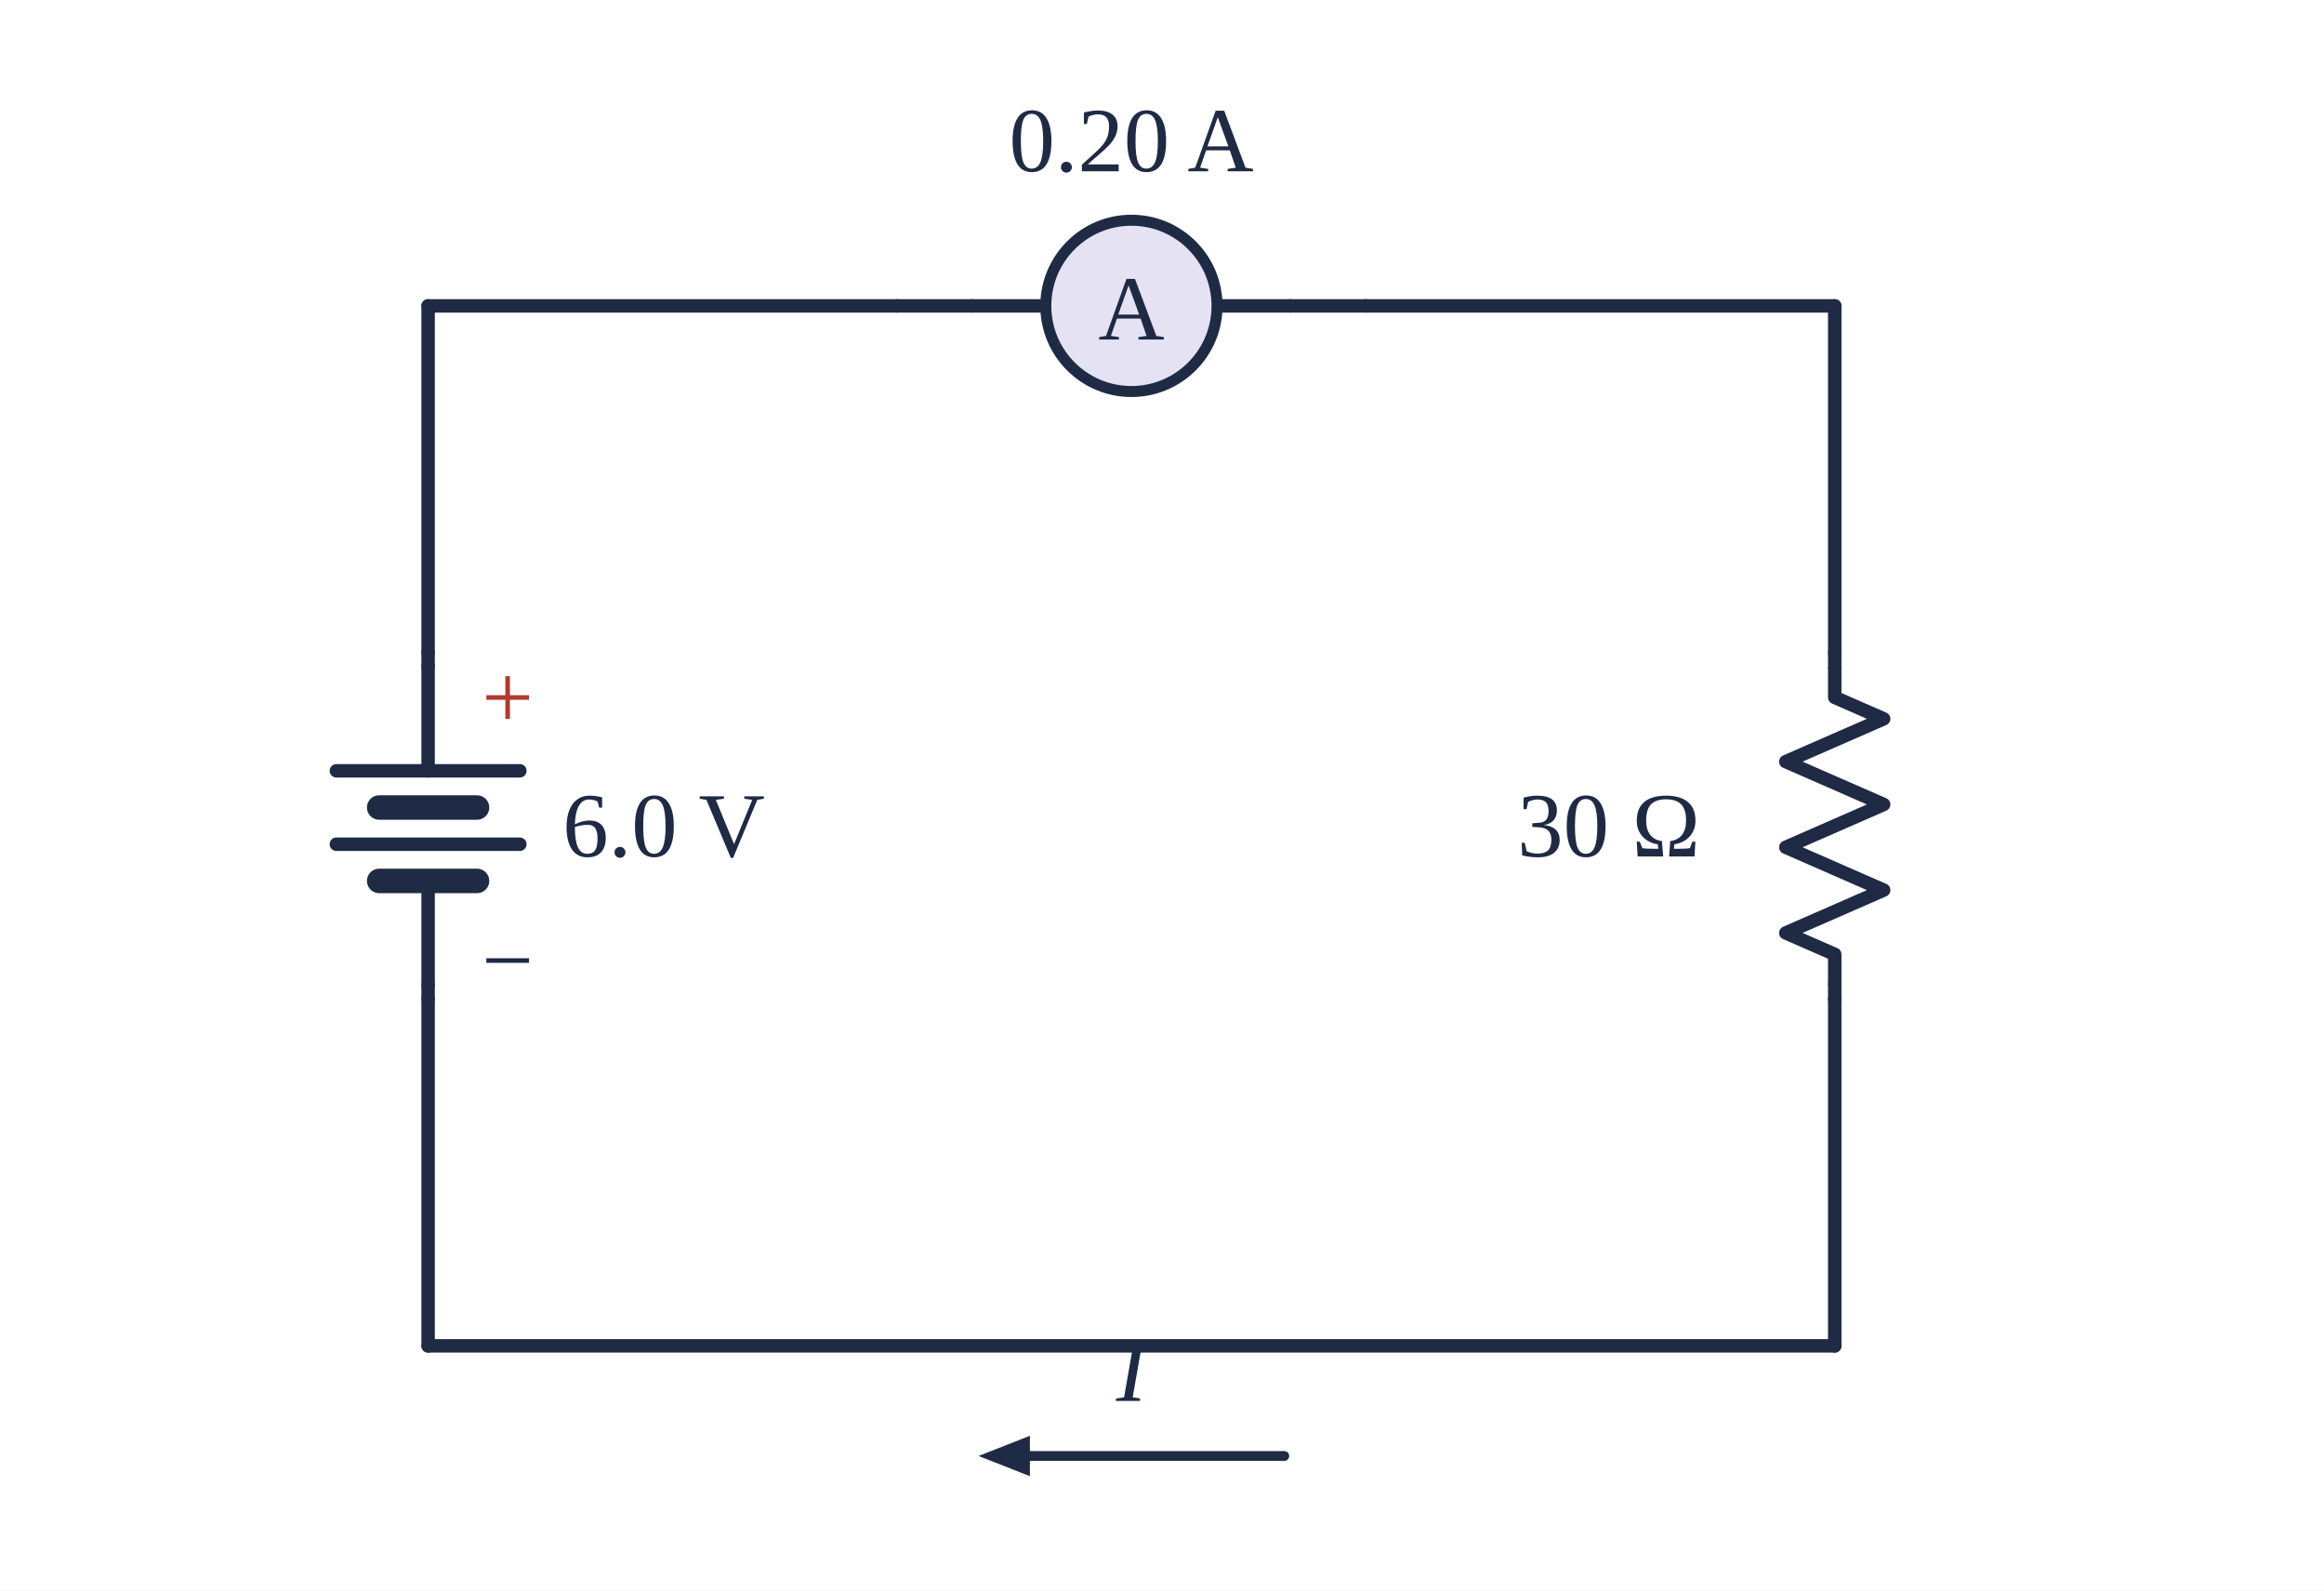
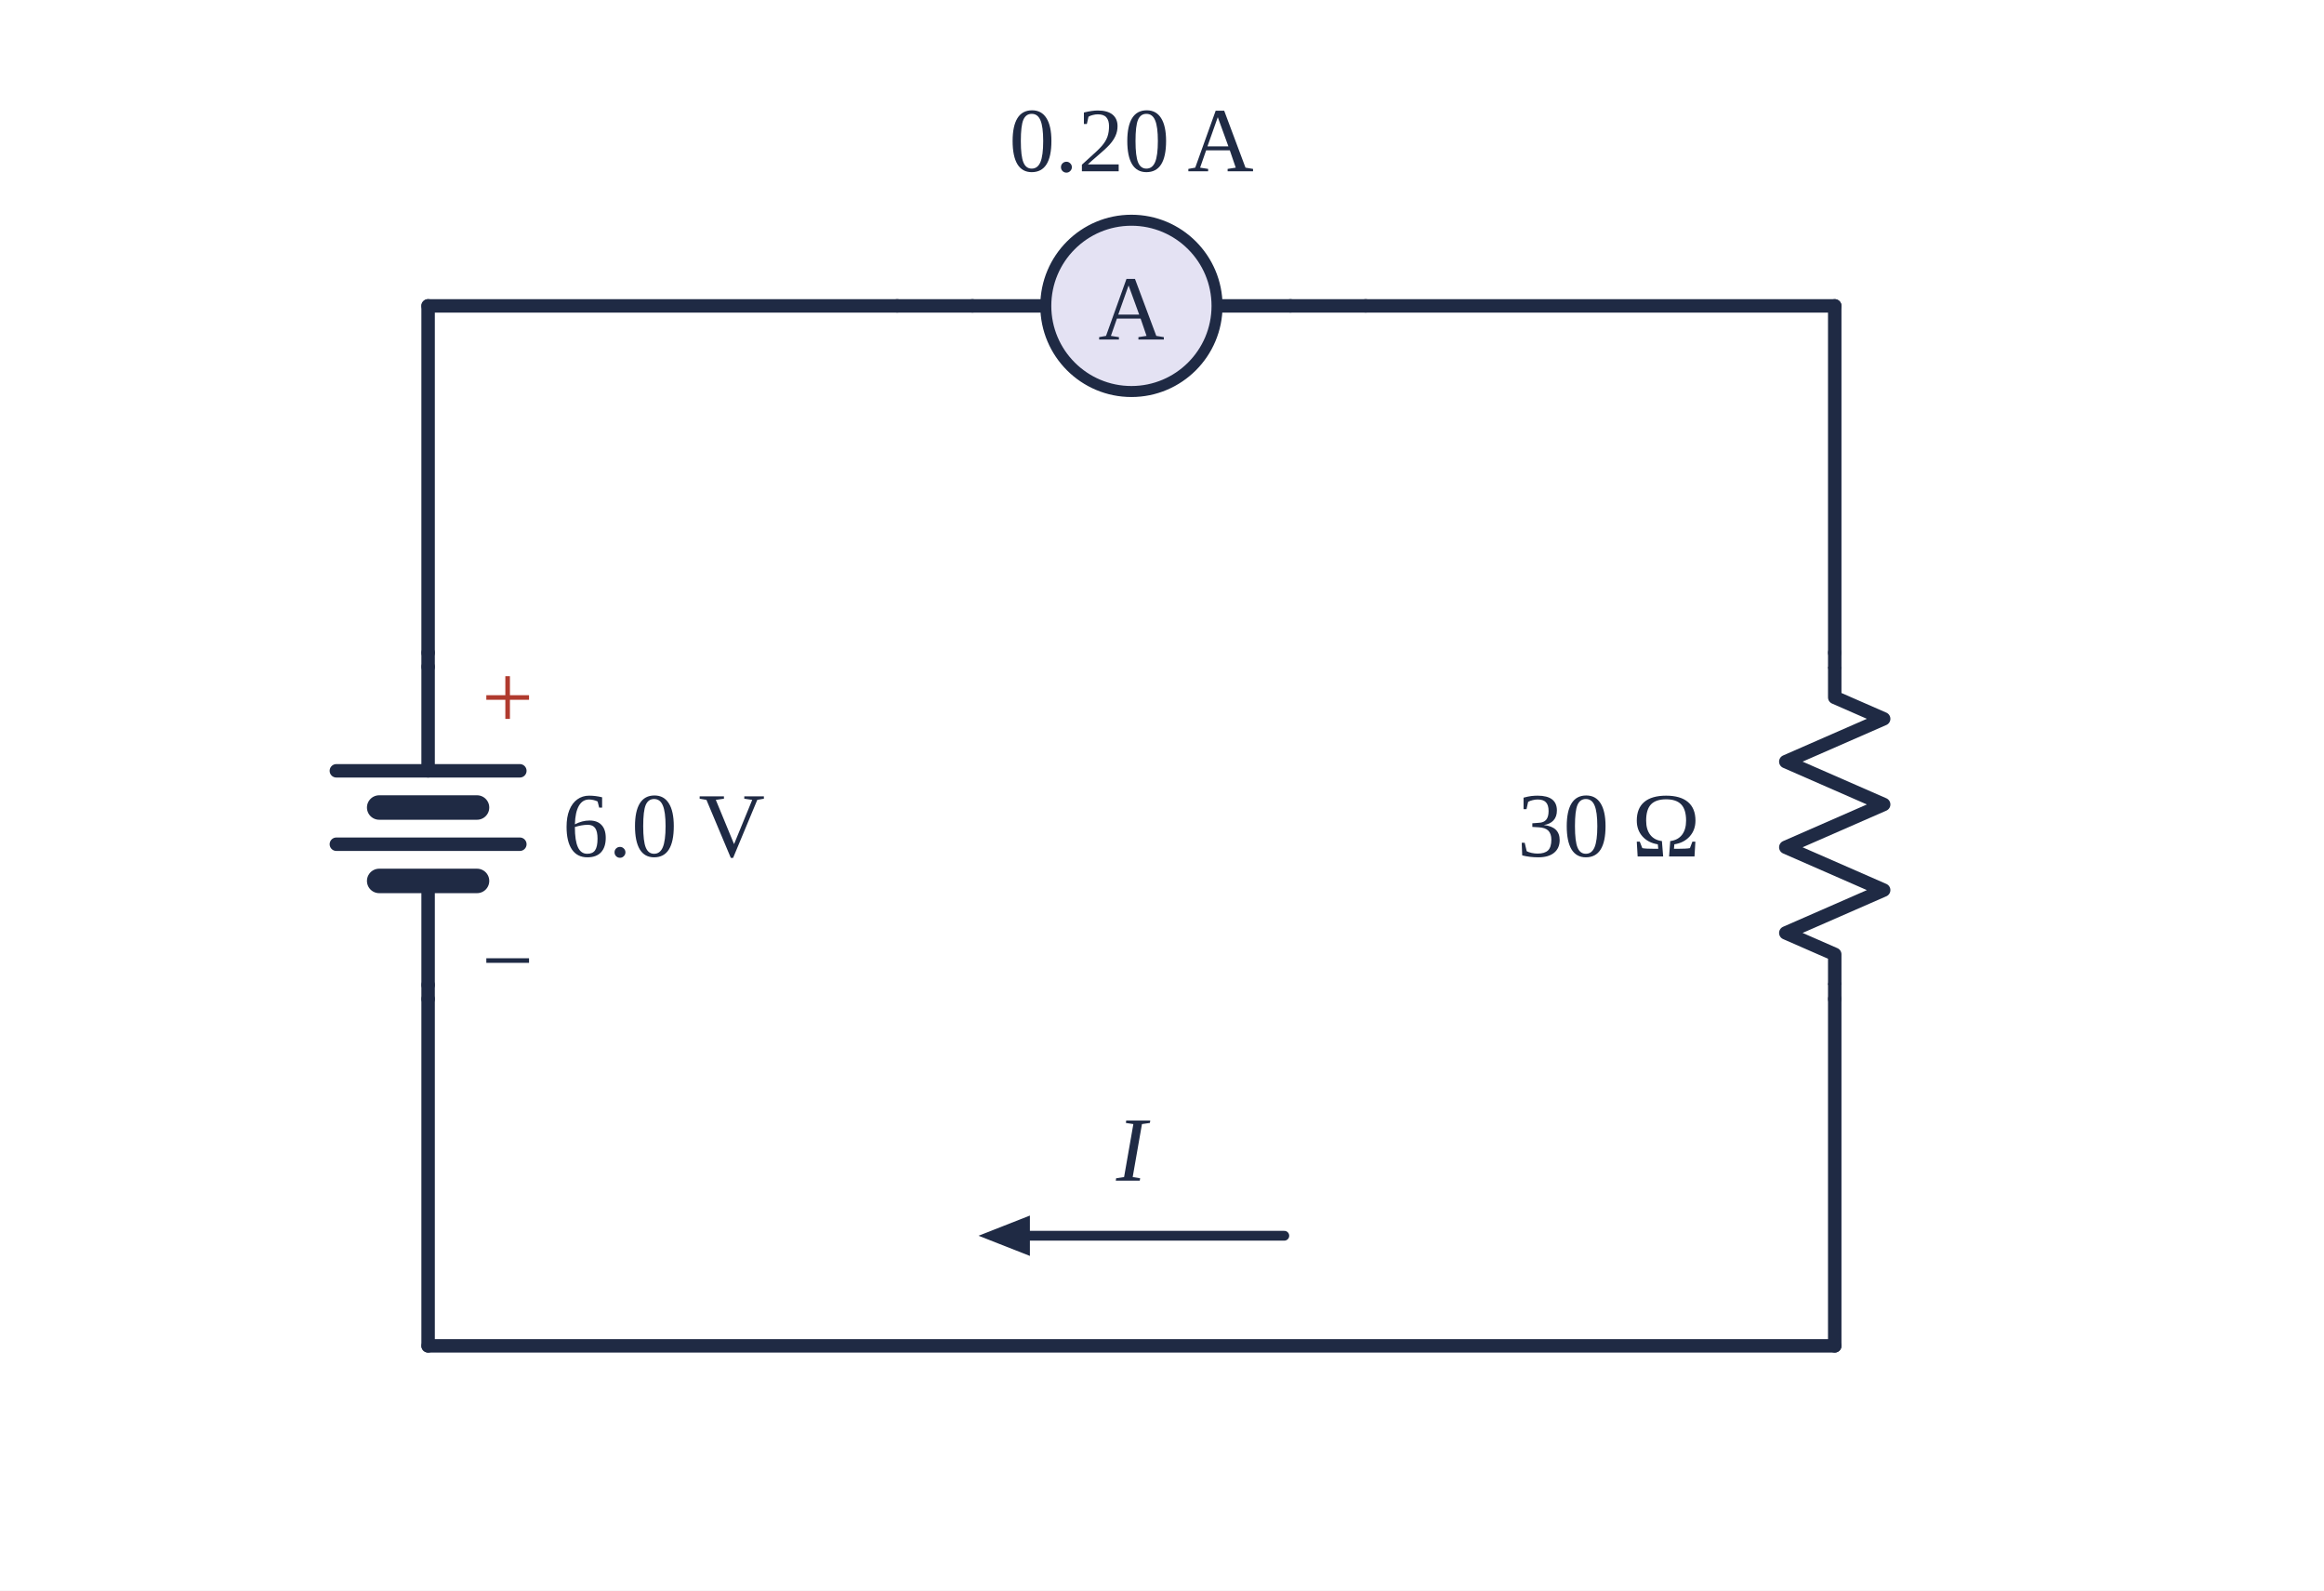
<svg xmlns="http://www.w3.org/2000/svg" viewBox="0 0 380 260" width="380" height="260">
  <rect width="380" height="260" fill="#fff" />
  <line x1="70.0" y1="50.0" x2="70.0" y2="106.7" stroke="#1f2a44" stroke-width="2.2" stroke-linecap="round" />
  <line x1="70.0" y1="106.7" x2="70.0" y2="109.0" stroke="#1f2a44" stroke-width="2.2" stroke-linecap="round" />
  <line x1="70.0" y1="161.0" x2="70.0" y2="163.3" stroke="#1f2a44" stroke-width="2.2" stroke-linecap="round" />
  <g transform="translate(70.0 135.0) rotate(90)">
    <line x1="-26.0" y1="0.0" x2="-9.0" y2="0.0" stroke="#1f2a44" stroke-width="2.2" stroke-linecap="round" />
    <line x1="9.0" y1="0.0" x2="26.0" y2="0.0" stroke="#1f2a44" stroke-width="2.2" stroke-linecap="round" />
    <line x1="-9.0" y1="-15.0" x2="-9.0" y2="15.0" stroke="#1f2a44" stroke-width="2.2" stroke-linecap="round" />
    <line x1="-3.0" y1="-8.0" x2="-3.0" y2="8.0" stroke="#1f2a44" stroke-width="4" stroke-linecap="round" />
    <line x1="3.0" y1="-15.0" x2="3.0" y2="15.0" stroke="#1f2a44" stroke-width="2.2" stroke-linecap="round" />
    <line x1="9.0" y1="-8.0" x2="9.0" y2="8.0" stroke="#1f2a44" stroke-width="4" stroke-linecap="round" />
  </g>
  <line x1="70.0" y1="163.3" x2="70.0" y2="220.0" stroke="#1f2a44" stroke-width="2.2" stroke-linecap="round" />
  <text x="83.0" y="119.0" text-anchor="middle" font-size="15" fill="#b03a2e" font-weight="normal" font-family="'Times New Roman',Times,serif">+</text>
  <text x="83.0" y="162.0" text-anchor="middle" font-size="15" fill="#1f2a44" font-weight="normal" font-family="'Times New Roman',Times,serif">−</text>
  <text x="92.0" y="140.0" text-anchor="start" font-size="15" fill="#1f2a44" font-weight="normal" font-family="'Times New Roman',Times,serif">6.0 V</text>
  <line x1="70.0" y1="50.0" x2="146.7" y2="50.0" stroke="#1f2a44" stroke-width="2.2" stroke-linecap="round" />
  <line x1="146.7" y1="50.0" x2="159.0" y2="50.0" stroke="#1f2a44" stroke-width="2.2" stroke-linecap="round" />
  <line x1="211.0" y1="50.0" x2="223.3" y2="50.0" stroke="#1f2a44" stroke-width="2.2" stroke-linecap="round" />
  <g transform="translate(185.0 50.0)">
    <line x1="-26.0" y1="0.0" x2="-14.0" y2="0.0" stroke="#1f2a44" stroke-width="2.2" stroke-linecap="round" />
    <line x1="14.0" y1="0.0" x2="26.0" y2="0.0" stroke="#1f2a44" stroke-width="2.2" stroke-linecap="round" />
    <circle cx="0" cy="0" r="14" fill="#e4e2f3" stroke="#1f2a44" stroke-width="1.8" />
  </g>
  <text x="185.0" y="55.5" text-anchor="middle" font-size="15" fill="#1f2a44" font-weight="normal" font-family="'Times New Roman',Times,serif">A</text>
  <line x1="223.3" y1="50.0" x2="300.0" y2="50.0" stroke="#1f2a44" stroke-width="2.2" stroke-linecap="round" />
  <line x1="300.0" y1="50.0" x2="300.0" y2="106.7" stroke="#1f2a44" stroke-width="2.2" stroke-linecap="round" />
  <line x1="300.0" y1="106.7" x2="300.0" y2="109.0" stroke="#1f2a44" stroke-width="2.2" stroke-linecap="round" />
  <line x1="300.0" y1="161.0" x2="300.0" y2="163.3" stroke="#1f2a44" stroke-width="2.2" stroke-linecap="round" />
  <g transform="translate(300.0 135.0) rotate(90)">
    <polyline points="-26,0 -21,0 -17.5,-8 -10.5,8 -3.5,-8 3.5,8 10.5,-8 17.5,8 21,0 26,0" fill="none" stroke="#1f2a44" stroke-width="2.2" stroke-linejoin="round" />
  </g>
  <line x1="300.0" y1="163.3" x2="300.0" y2="220.0" stroke="#1f2a44" stroke-width="2.2" stroke-linecap="round" />
  <line x1="300.0" y1="220.0" x2="70.0" y2="220.0" stroke="#1f2a44" stroke-width="2.2" stroke-linecap="round" />
  <text x="278.0" y="140.0" text-anchor="end" font-size="15" fill="#1f2a44" font-weight="normal" font-family="'Times New Roman',Times,serif">30 Ω</text>
  <text x="185.0" y="28.0" text-anchor="middle" font-size="15" fill="#1f2a44" font-weight="normal" font-family="'Times New Roman',Times,serif">0.20 A</text>
-   <line x1="210.0" y1="238.0" x2="165.4" y2="238.0" stroke="#1f2a44" stroke-width="1.6" stroke-linecap="round" />
-   <polygon points="160.0,238.0 168.4,234.7 168.4,241.3" fill="#1f2a44" />
-   <text x="185.0" y="229.0" text-anchor="middle" font-size="15" fill="#1f2a44" font-weight="normal" font-style="italic" font-family="'Times New Roman',Times,serif">I</text>
+   <line x1="210.0" y1="202.0" x2="165.4" y2="202.0" stroke="#1f2a44" stroke-width="1.6" stroke-linecap="round" />
+   <polygon points="160.0,202.0 168.4,198.7 168.4,205.3" fill="#1f2a44" />
+   <text x="185.0" y="193.0" text-anchor="middle" font-size="15" fill="#1f2a44" font-weight="normal" font-style="italic" font-family="'Times New Roman',Times,serif">I</text>
</svg>
